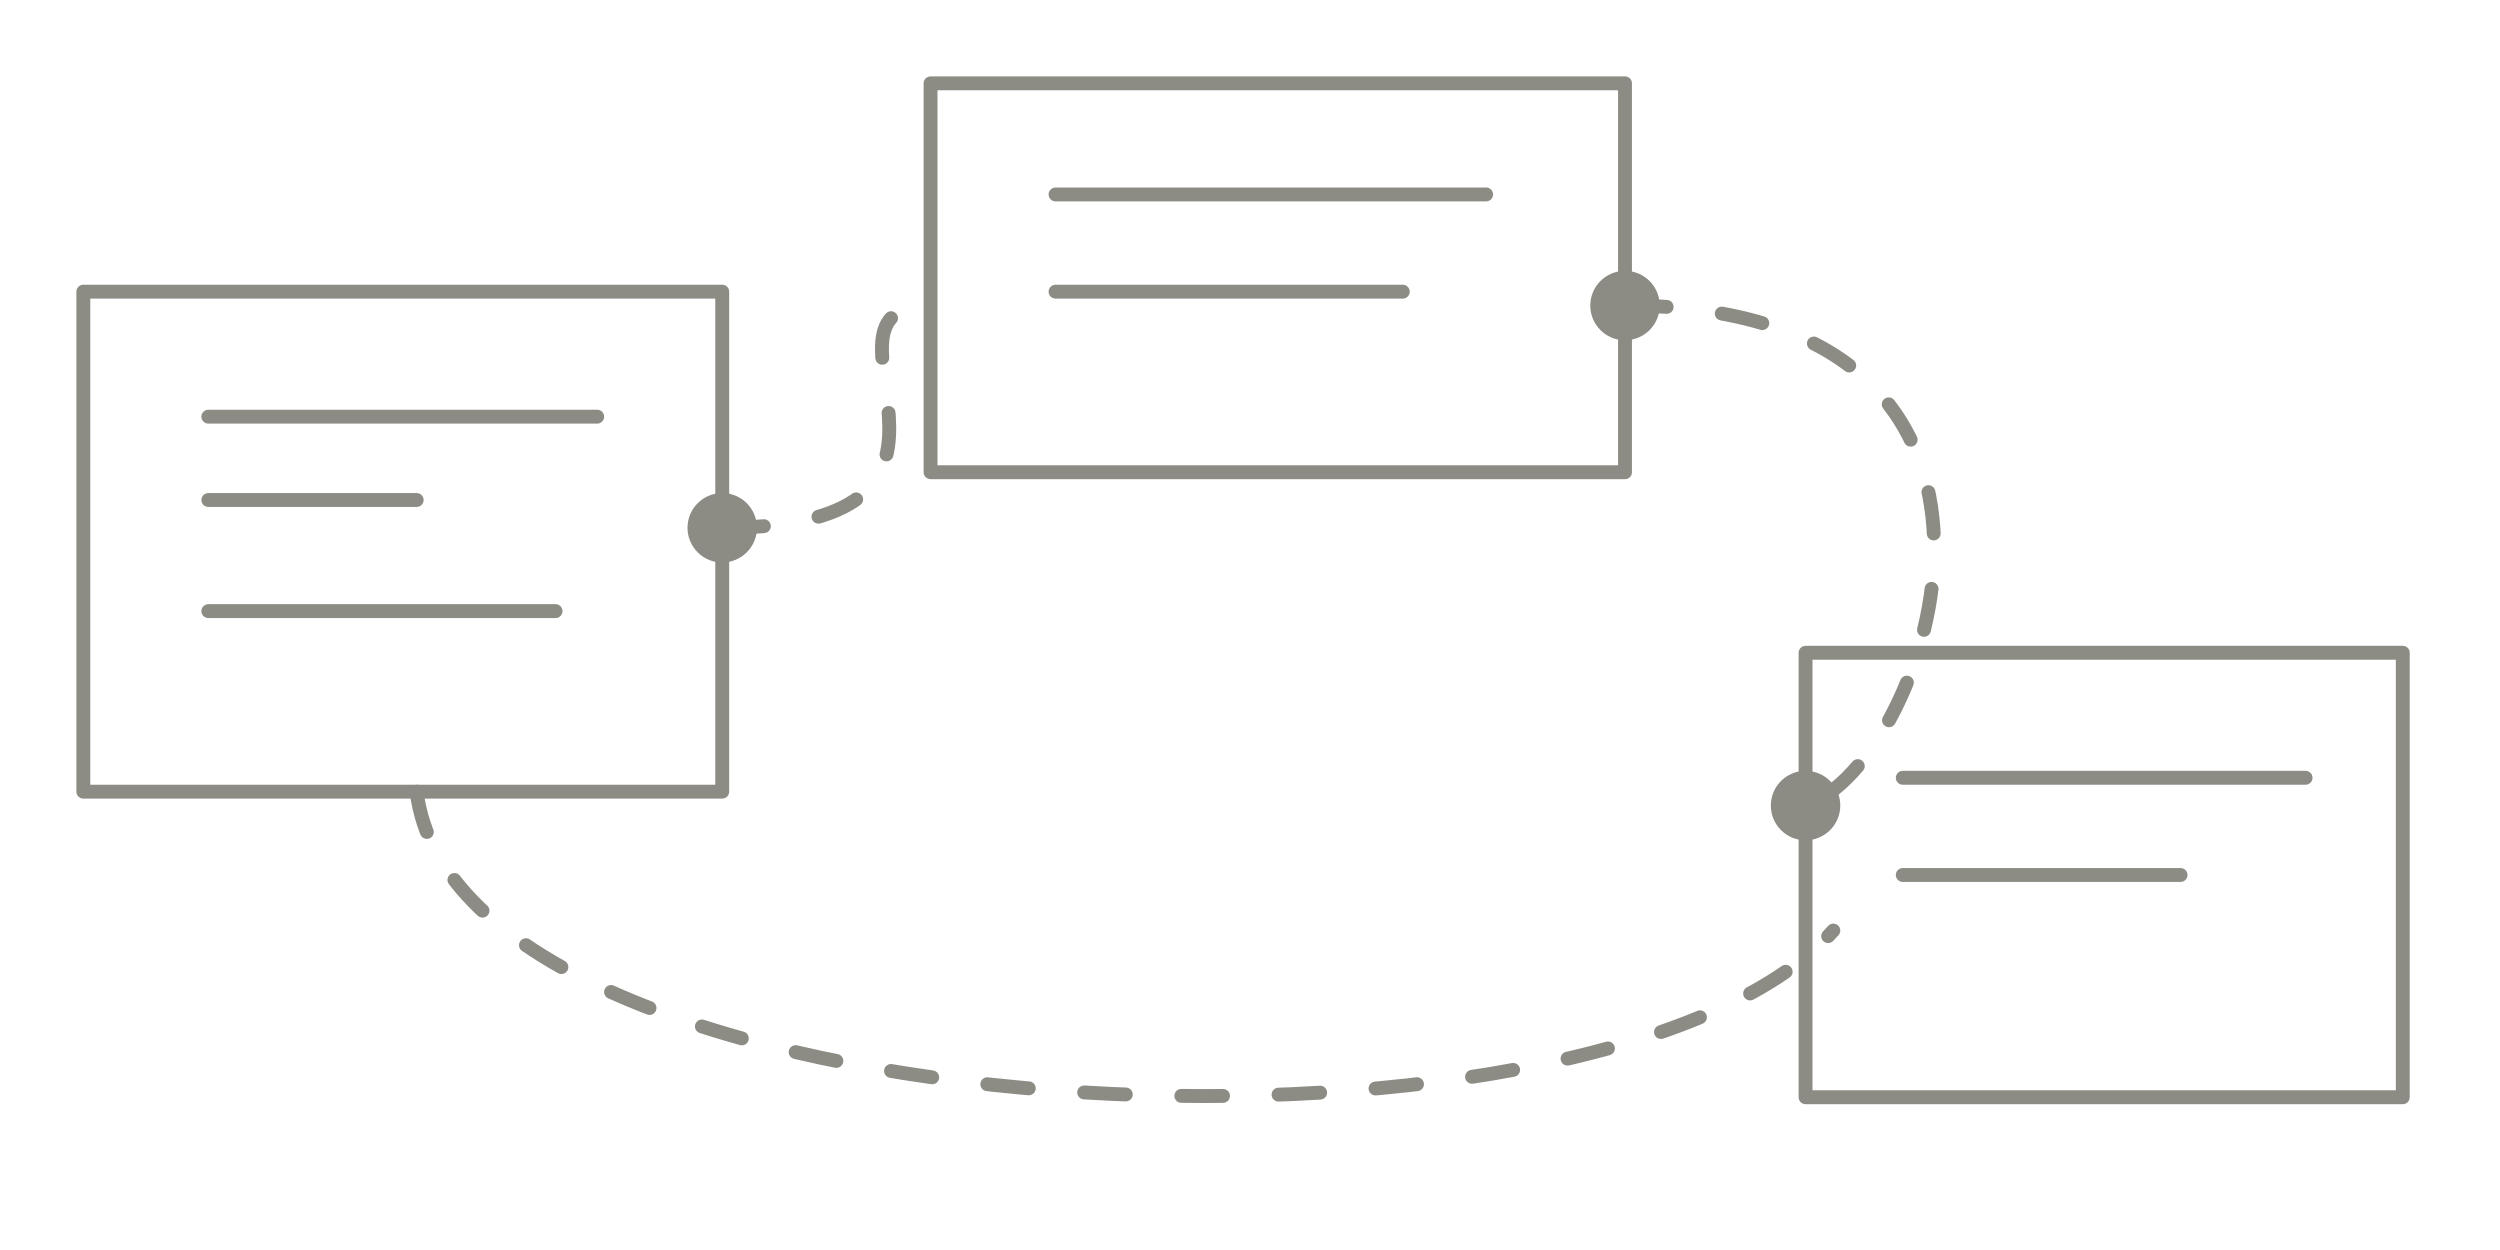
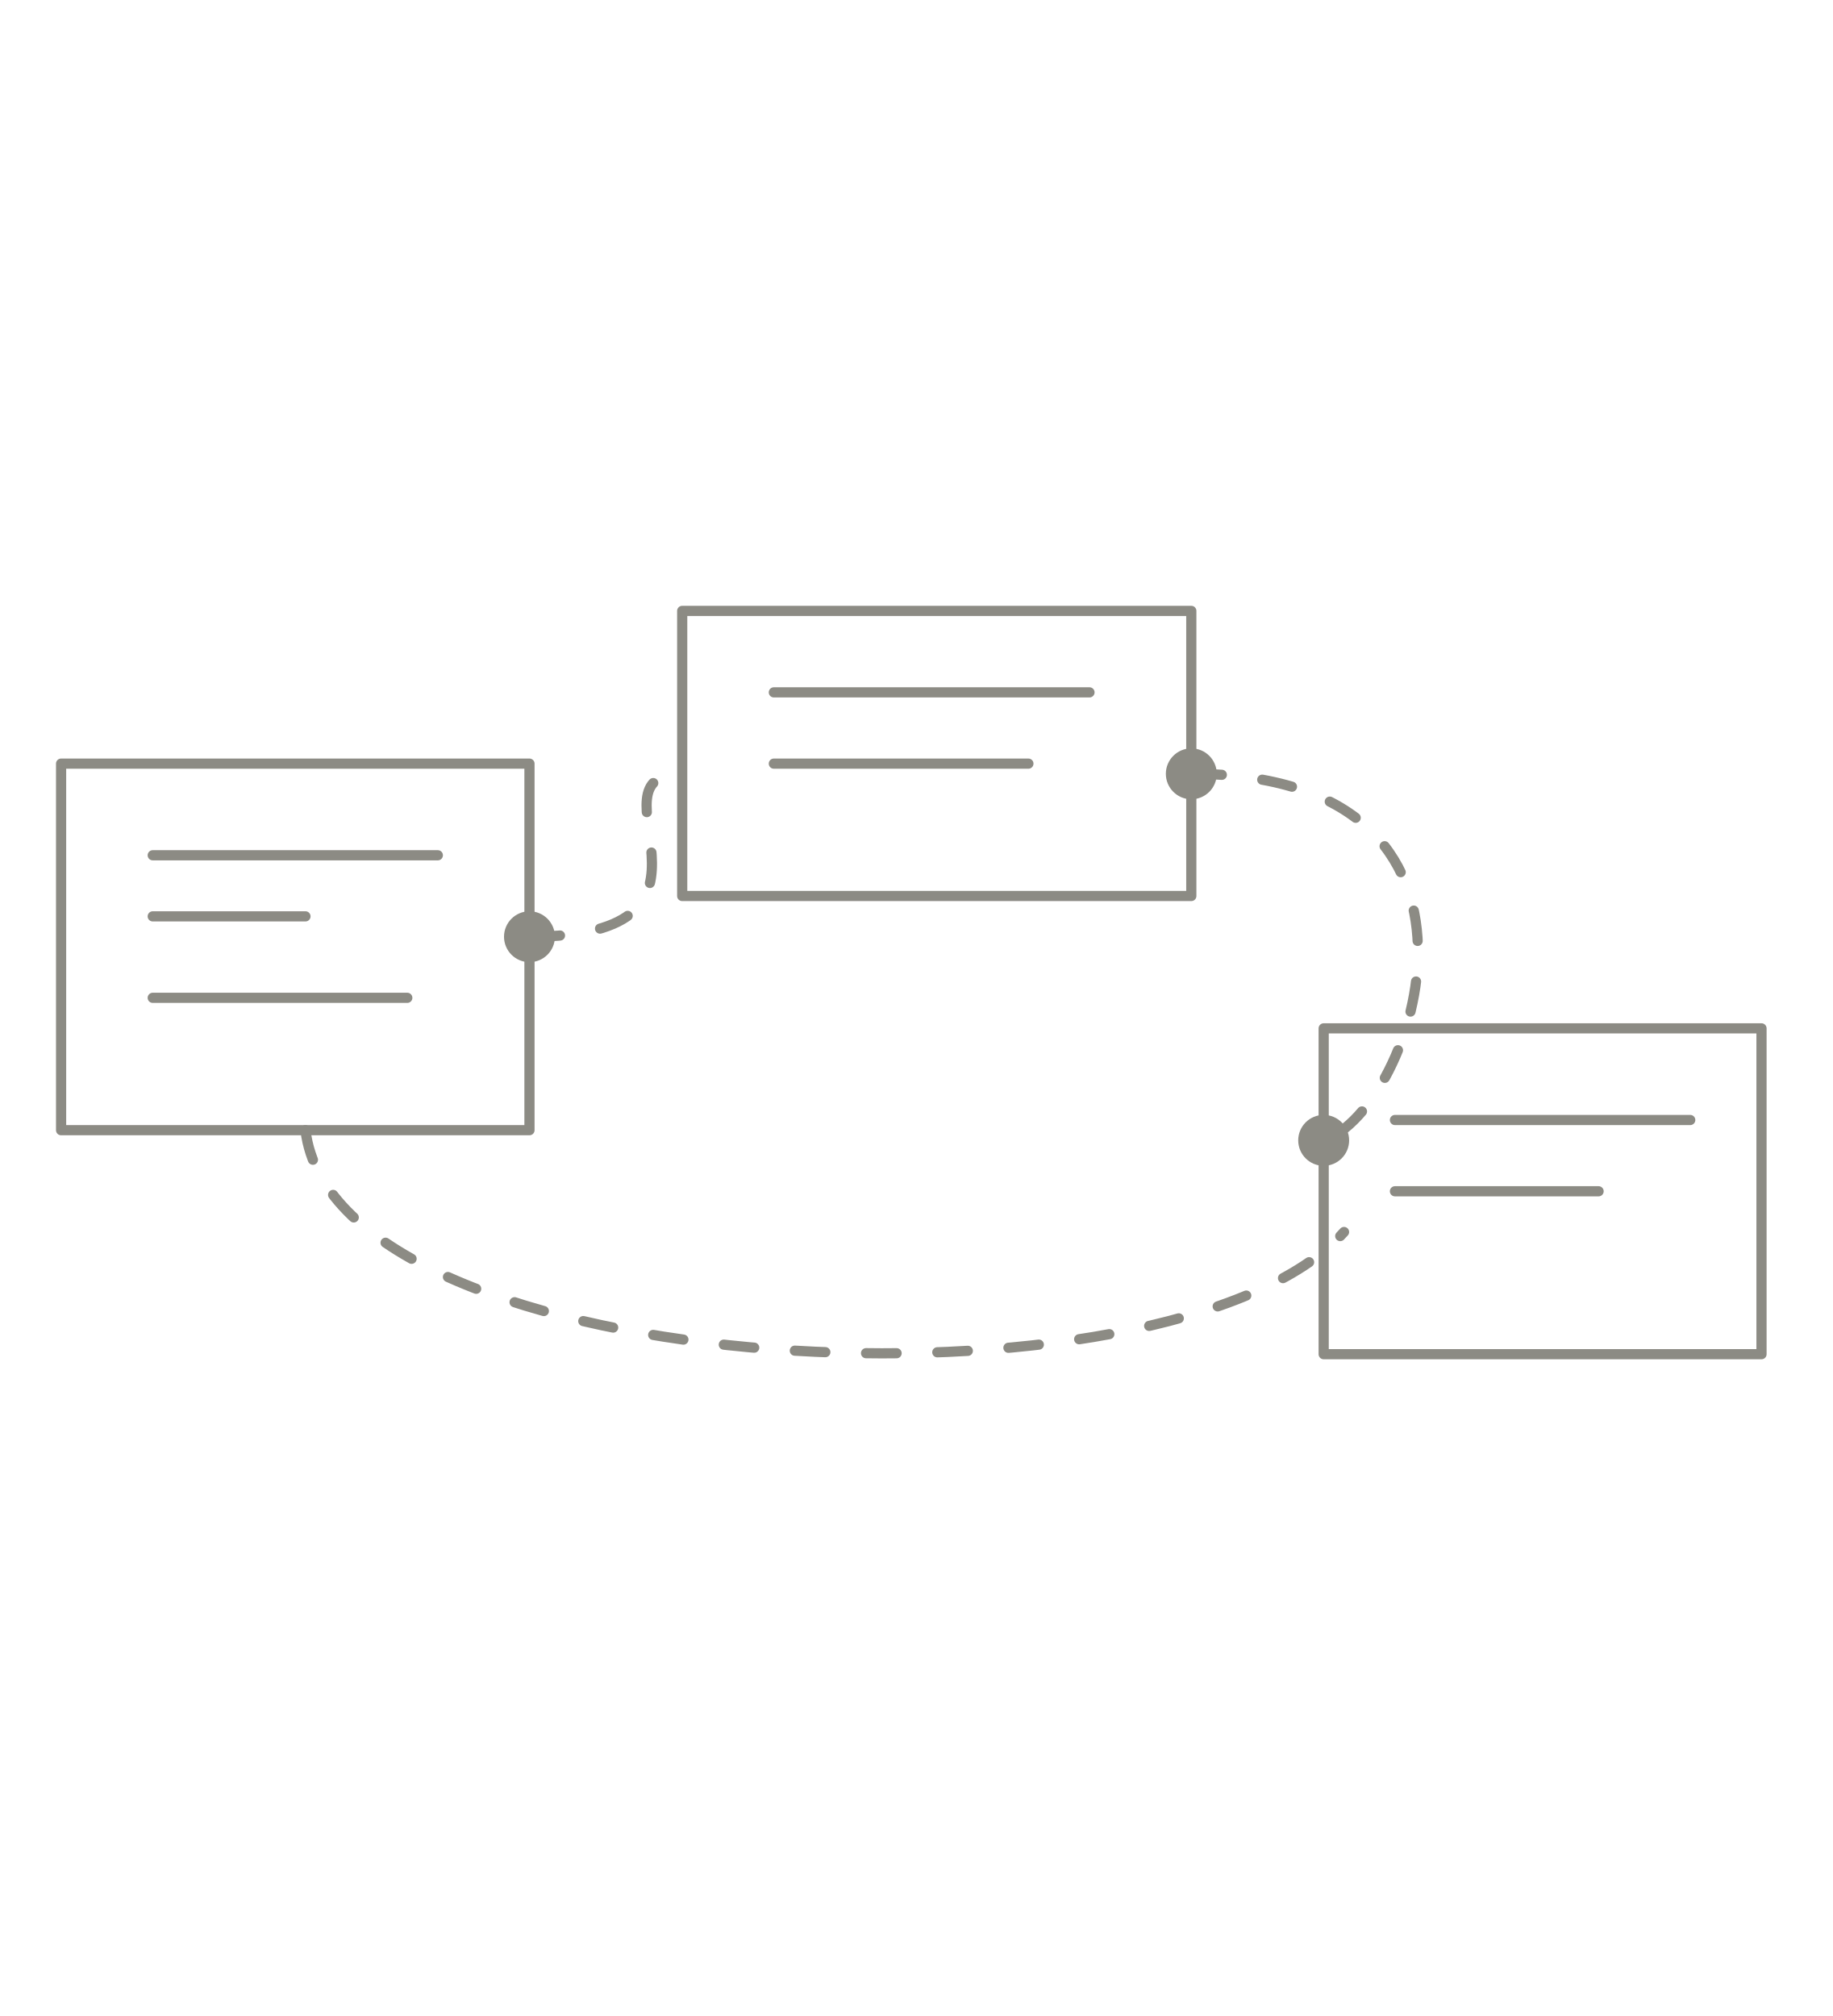
- <svg xmlns="http://www.w3.org/2000/svg" width="180" height="90" viewBox="0 0 180 90" fill="none" stroke="#75736b" stroke-width="1" stroke-linecap="round" stroke-linejoin="round">
+ <svg xmlns="http://www.w3.org/2000/svg" width="180" height="198" viewBox="0 -54 180 198" fill="none" stroke="#75736b" stroke-width="1" stroke-linecap="round" stroke-linejoin="round">
  <g opacity=".83">
    <rect x="6" y="21" width="46" height="36" />
    <rect x="67" y="6" width="50" height="28" />
    <rect x="130" y="47" width="43" height="32" />
    <path d="M52 38C74 38 57 22 67 22M117 22C150 22 139 55 130 58M30 57C33 82 115 86 132 67" stroke-dasharray="3 4" />
    <path d="M15 30H43M15 36H30M15 44H40M76 14H107M76 21H101M137 56H166M137 63H157" />
    <circle cx="52" cy="38" r="2" fill="#75736b" />
    <circle cx="117" cy="22" r="2" fill="#75736b" />
    <circle cx="130" cy="58" r="2" fill="#75736b" />
  </g>
</svg>
